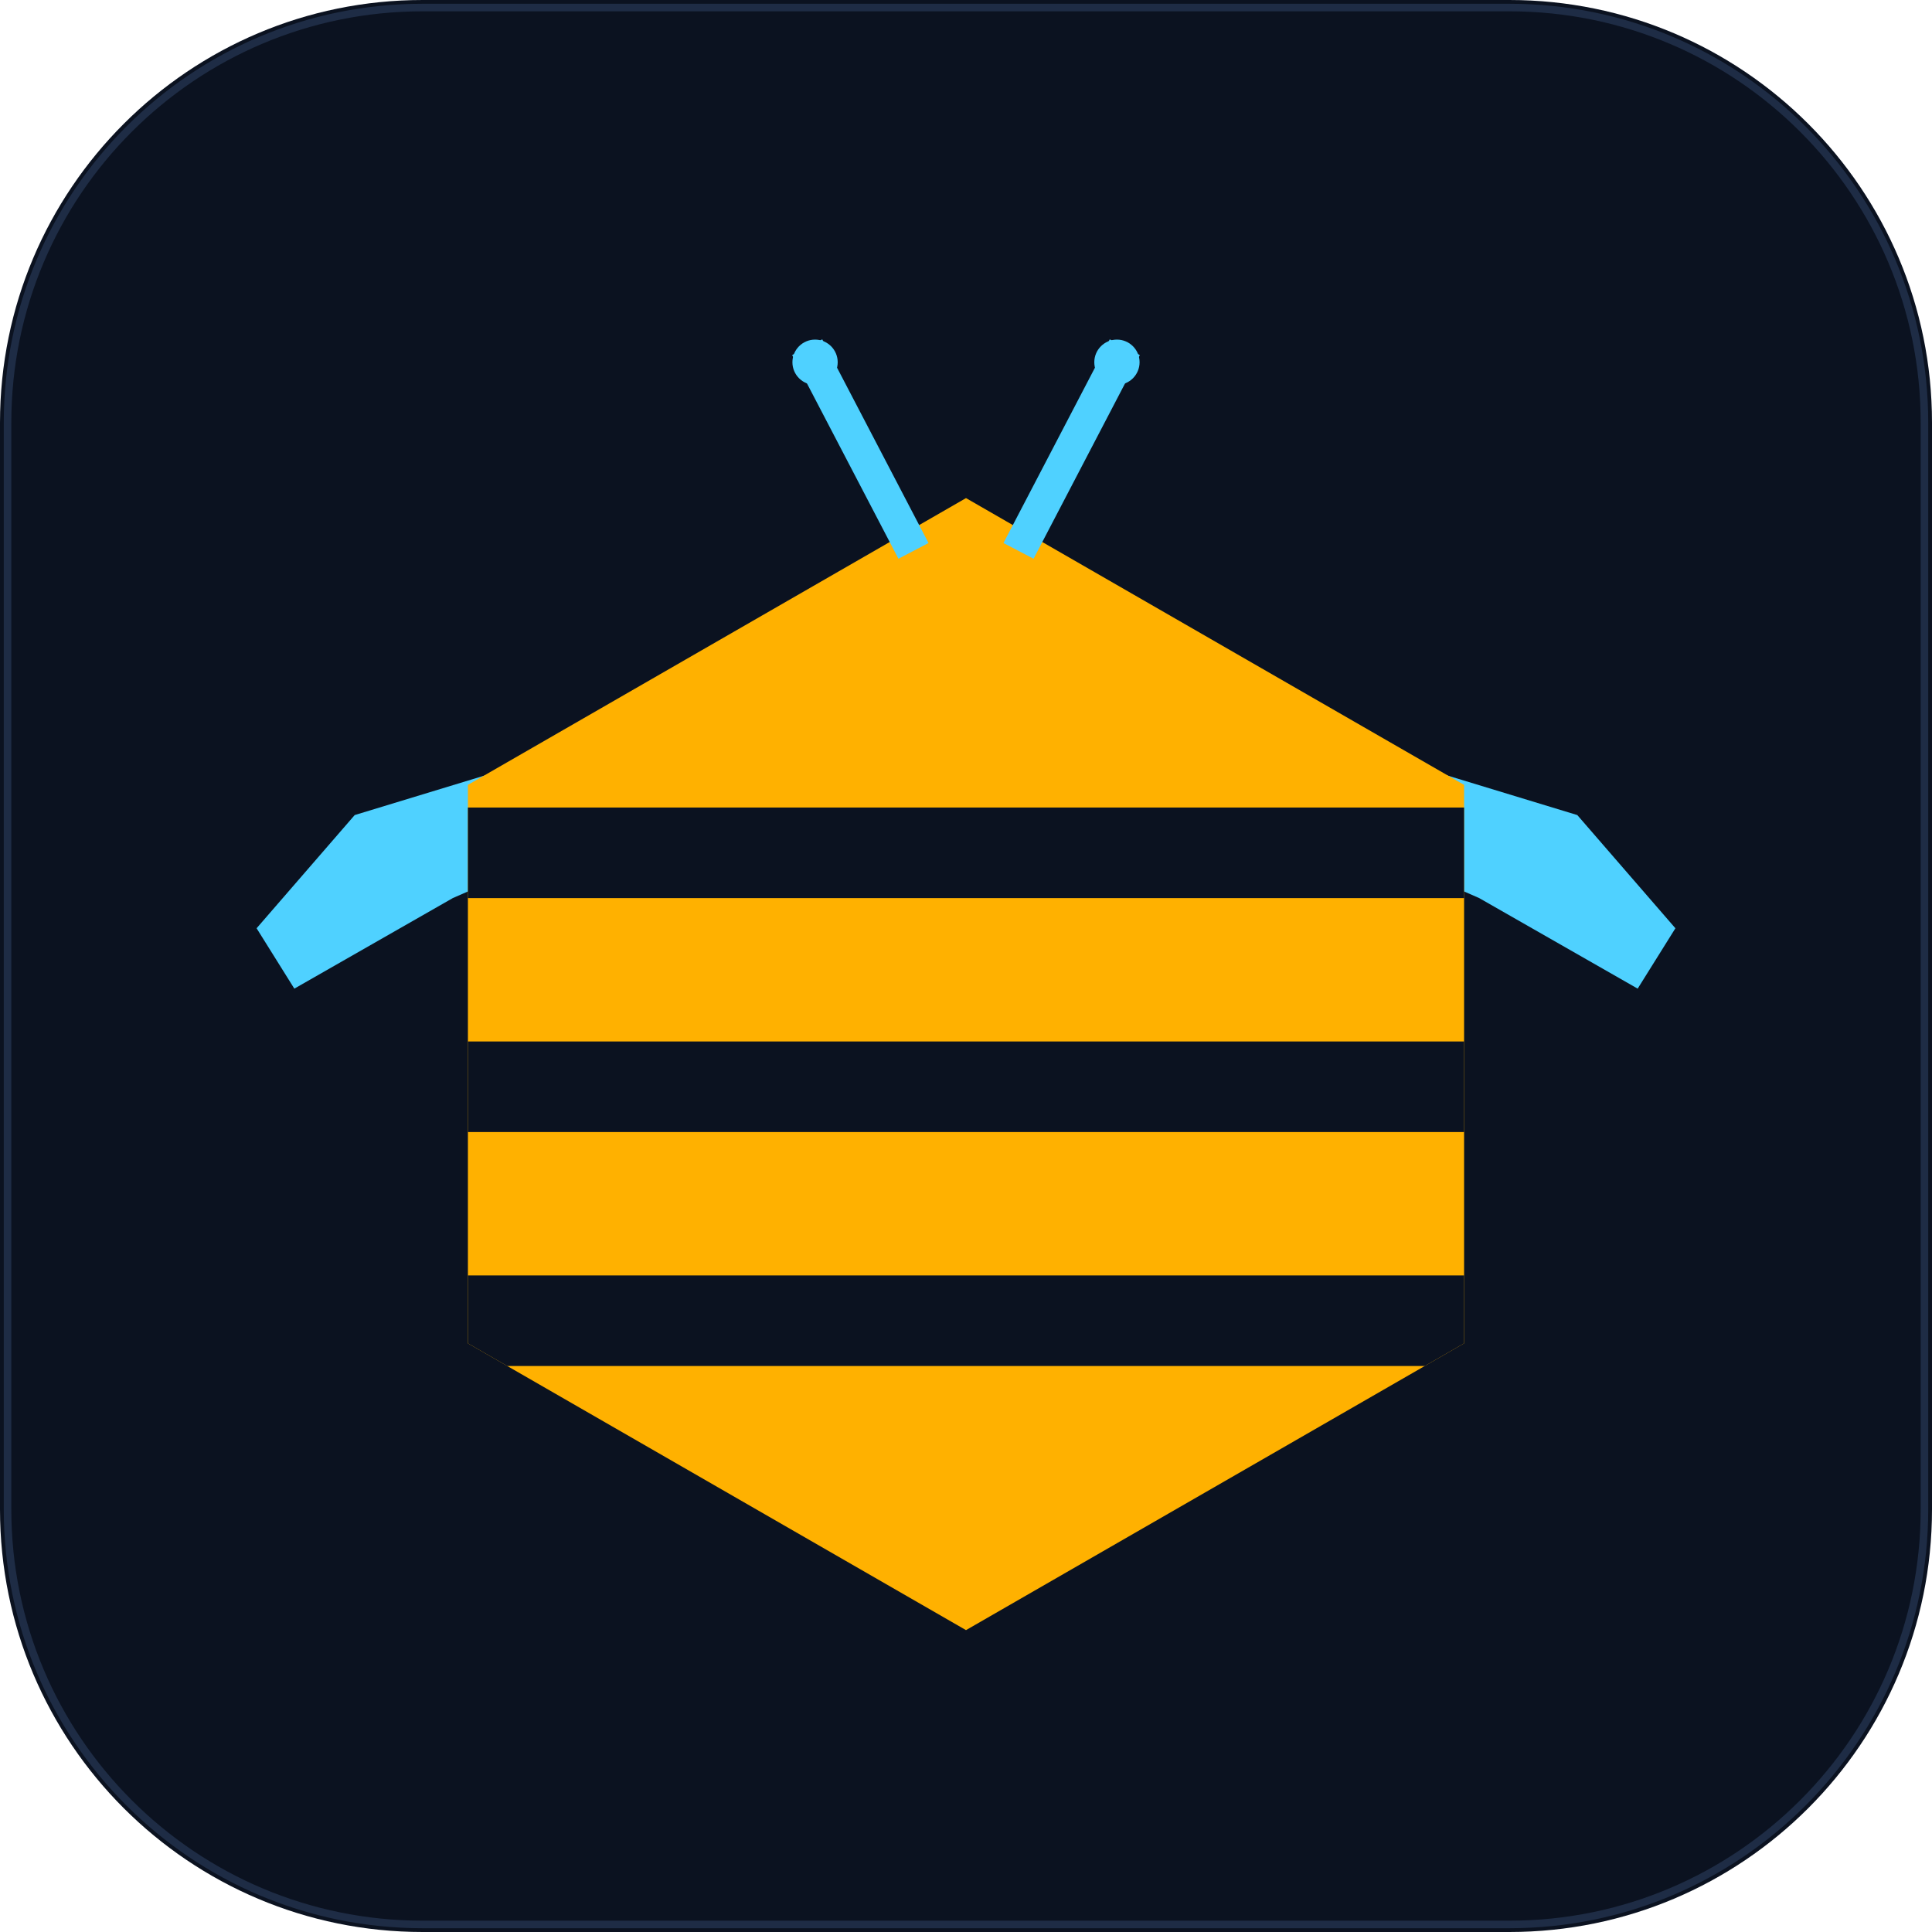
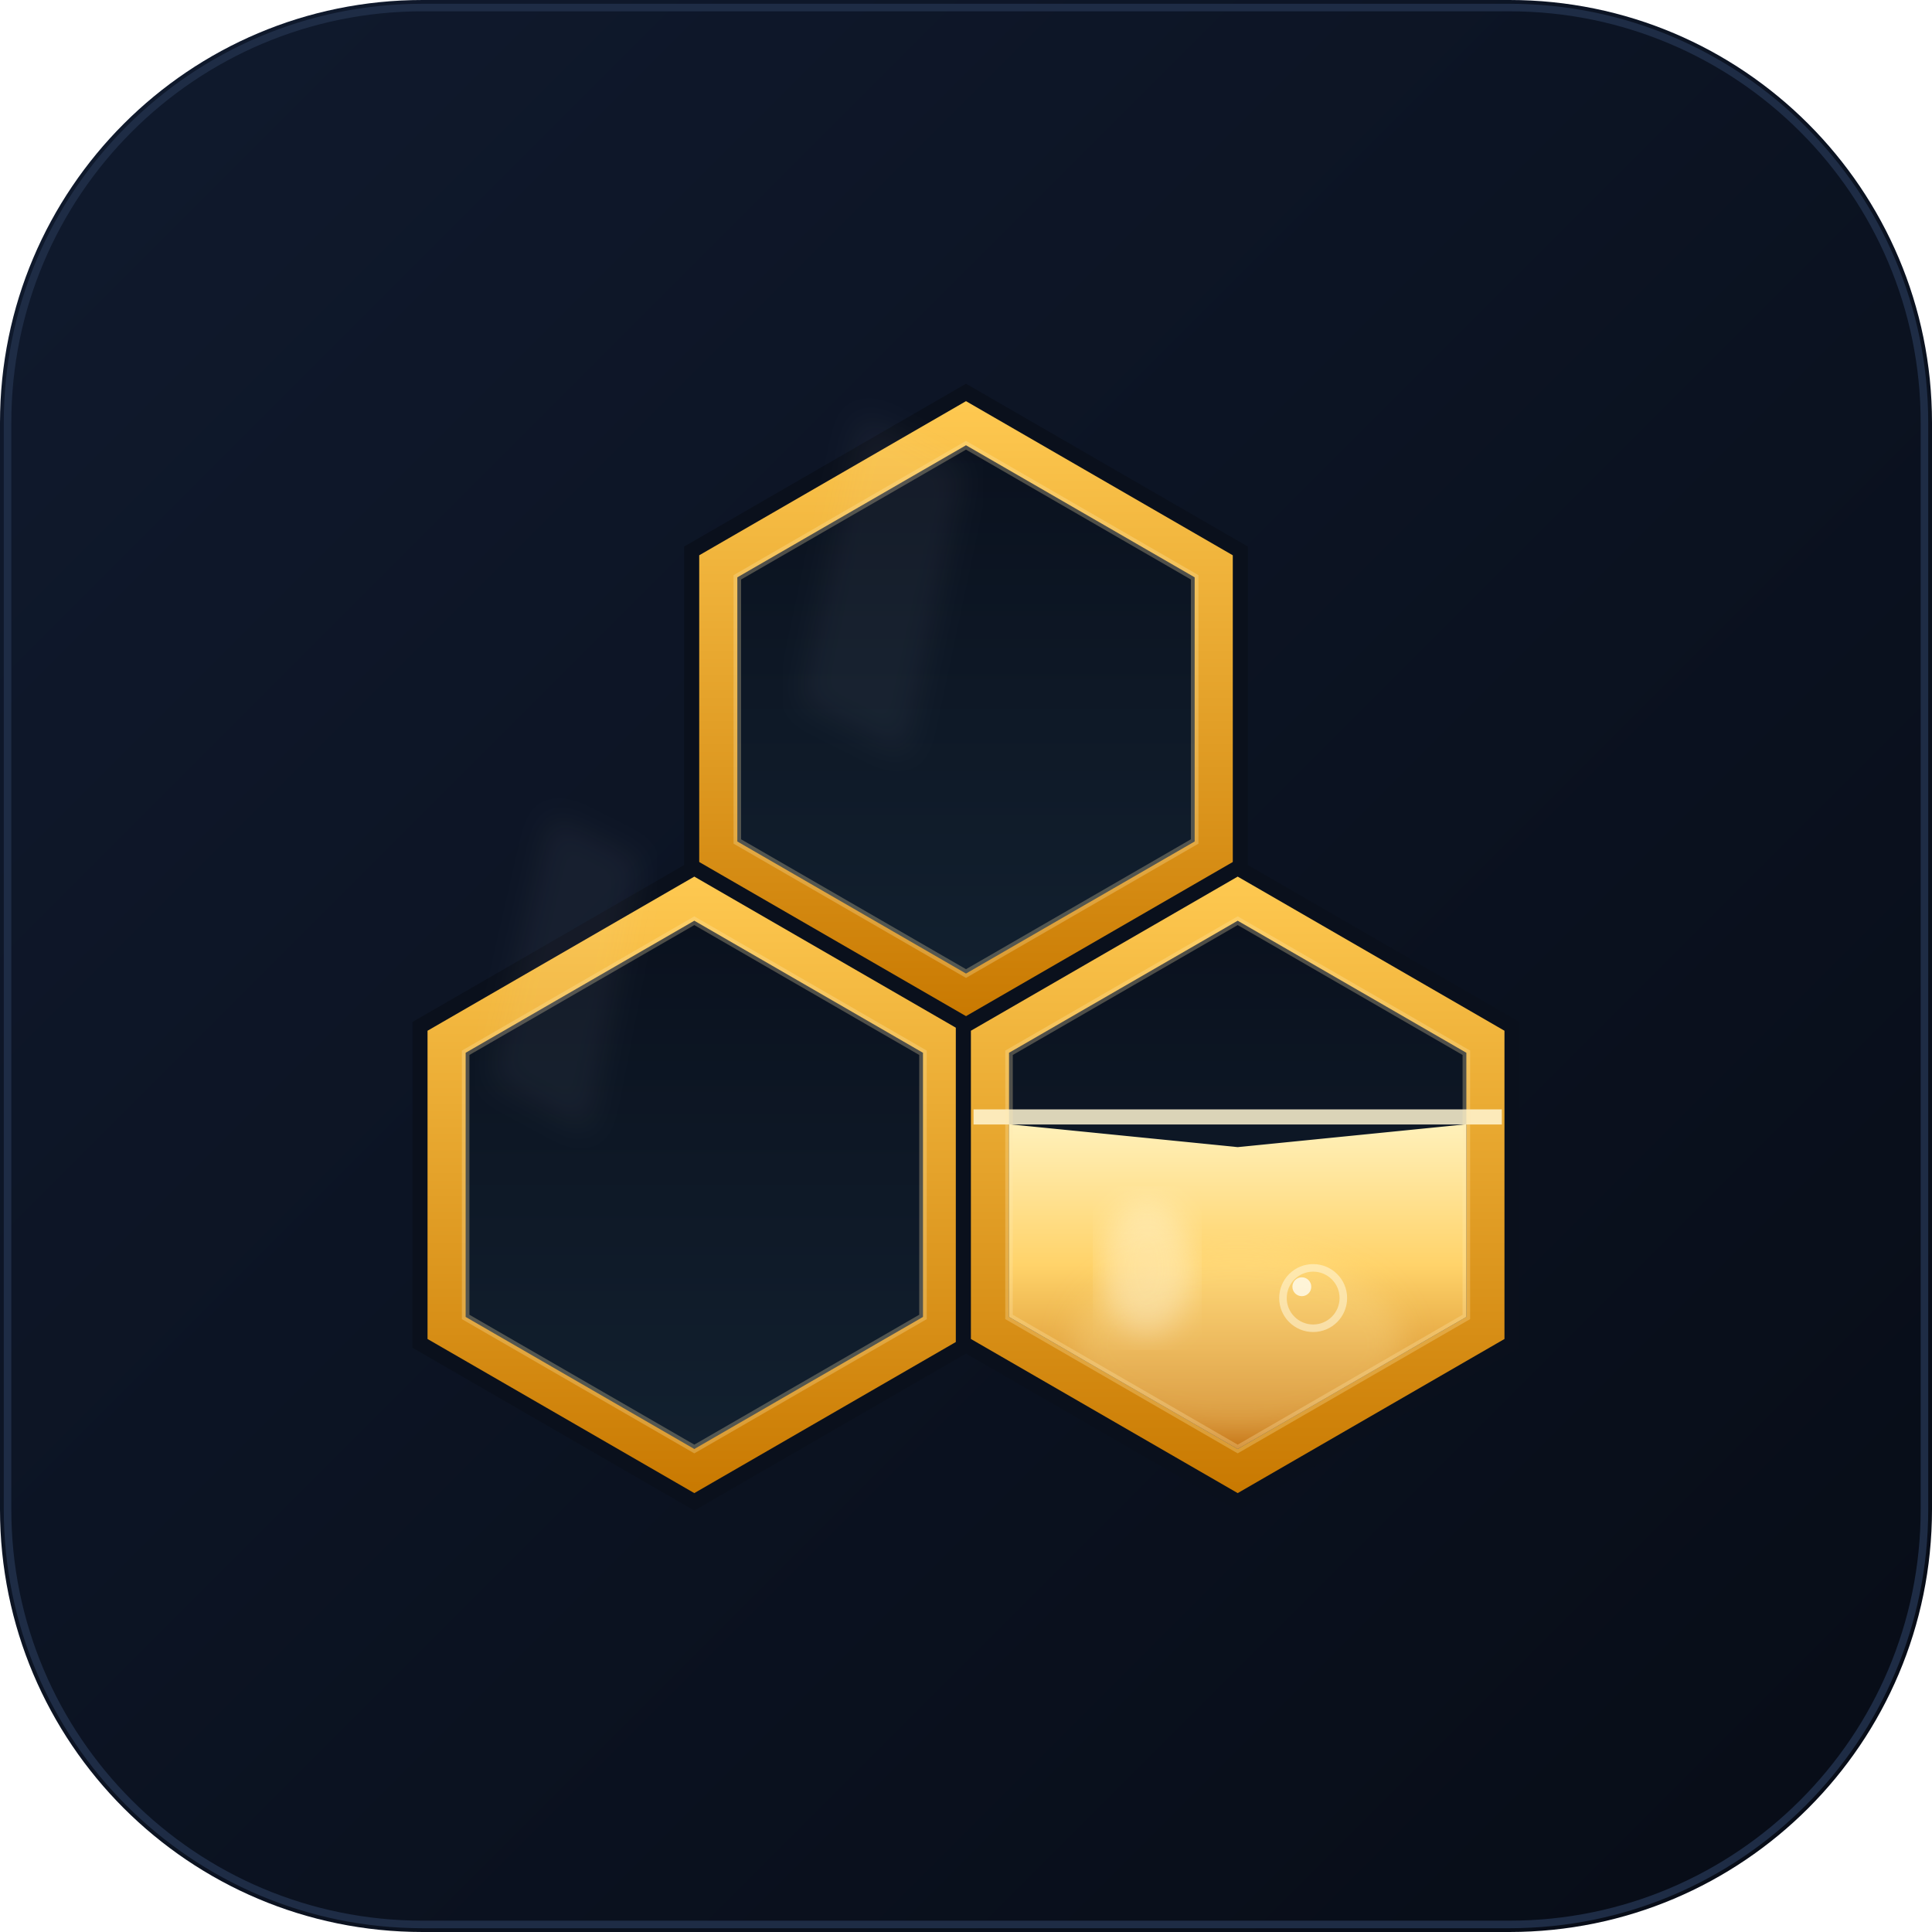
<svg xmlns="http://www.w3.org/2000/svg" viewBox="0 0 512 512" width="512" height="512">
  <defs>
-     <clipPath id="body-d">
-       <polygon points="256,132 388,208 388,356 256,432 124,356 124,208" />
+     <linearGradient id="bg" x1="0" y1="0" x2="1" y2="1">
+       <stop offset="0" stop-color="#101A2E" />
+       <stop offset="1" stop-color="#070C16" />
+     </linearGradient>
+     <linearGradient id="wall" x1="0" y1="0" x2="0" y2="1">
+       <stop offset="0" stop-color="#FFCA52" />
+       <stop offset="1" stop-color="#C87800" />
+     </linearGradient>
+     <linearGradient id="air" x1="0" y1="0" x2="0" y2="1">
+       <stop offset="0" stop-color="#0A111E" />
+       <stop offset="1" stop-color="#12202F" />
+     </linearGradient>
+     <linearGradient id="honey" x1="0" y1="0" x2="0" y2="1">
+       <stop offset="0" stop-color="#FFF2BE" />
+       <stop offset="0.4" stop-color="#FFD36A" />
+       <stop offset="1" stop-color="#B85E00" />
+     </linearGradient>
+     <clipPath id="honey-cell">
+       <polygon points="328.0,244.0 388.6,279.0 388.6,349.0 328.0,384.0 267.4,349.0 267.4,279.0" />
    </clipPath>
+     <filter id="blur">
+       <feGaussianBlur stdDeviation="4" />
+     </filter>
+     <filter id="blur2">
+       <feGaussianBlur stdDeviation="1" />
+     </filter>
  </defs>
-   <rect width="512" height="512" rx="112" fill="#0B1220" />
+   <rect width="512" height="512" rx="112" fill="url(#bg)" />
  <rect x="2" y="2" width="508" height="508" rx="110" fill="none" stroke="#1E2C45" stroke-width="2" />
-   <polygon points="152,224 120,238 78,262 68,246 94,216 140,202" fill="#4FD1FF" />
-   <polygon points="360,224 392,238 434,262 444,246 418,216 372,202" fill="#4FD1FF" />
-   <g clip-path="url(#body-d)">
-     <polygon points="256,132 388,208 388,356 256,432 124,356 124,208" fill="#FFB100" />
-     <rect x="0" y="214" width="512" height="24" fill="#0B1220" />
-     <rect x="0" y="276" width="512" height="24" fill="#0B1220" />
-     <rect x="0" y="338" width="512" height="24" fill="#0B1220" />
+   <g>
+     <polygon points="256.0,104.0 328.7,146.0 328.7,230.0 256.0,272.0 183.3,230.0 183.3,146.0" fill="url(#wall)" stroke="#0A101C" stroke-width="4" />
+     <polygon points="184.0,230.0 256.7,272.0 256.7,356.0 184.0,398.0 111.3,356.0 111.3,272.0" fill="url(#wall)" stroke="#0A101C" stroke-width="4" />
+     <polygon points="328.0,230.0 400.7,272.0 400.7,356.0 328.0,398.0 255.3,356.0 255.3,272.0" fill="url(#wall)" stroke="#0A101C" stroke-width="4" />
  </g>
-   <line x1="240" y1="142" x2="216" y2="96" stroke="#4FD1FF" stroke-width="9" stroke-linecap="square" />
-   <circle cx="216" cy="96" r="6" fill="#4FD1FF" />
-   <line x1="272" y1="142" x2="296" y2="96" stroke="#4FD1FF" stroke-width="9" stroke-linecap="square" />
-   <circle cx="296" cy="96" r="6" fill="#4FD1FF" />
+   <polygon points="256.0,118.0 316.6,153.0 316.6,223.0 256.0,258.0 195.4,223.0 195.4,153.0" fill="url(#air)" />
+   <polygon points="184.0,244.0 244.6,279.0 244.6,349.0 184.0,384.0 123.4,349.0 123.4,279.0" fill="url(#air)" />
+   <polygon points="328.0,244.0 388.6,279.0 388.6,349.0 328.0,384.0 267.4,349.0 267.4,279.0" fill="url(#air)" />
+   <g clip-path="url(#honey-cell)">
+     <polygon points="248.0,296.0 328.0,304.0 408.0,296.0 408.0,394.0 328.0,394.0 248.0,394.0" fill="url(#honey)" />
+     <ellipse cx="328" cy="356" rx="44" ry="24" fill="#FFE7A0" opacity="0.28" filter="url(#blur)" />
+   </g>
+   <line x1="258" y1="296" x2="398" y2="296" stroke="#FFF6D2" stroke-width="4" opacity="0.85" />
+   <ellipse cx="304" cy="336" rx="12" ry="18" fill="#FFFDF0" opacity="0.35" filter="url(#blur)" />
+   <circle cx="348" cy="344" r="8" fill="none" stroke="#FFF8DC" stroke-width="2" opacity="0.55" />
+   <circle cx="345" cy="341" r="2.5" fill="#FFFDF0" opacity="0.8" />
+   <g fill="none" stroke="#FFE9B0" stroke-width="2" opacity="0.28">
+     <polygon points="256.0,118.0 316.6,153.0 316.6,223.0 256.0,258.0 195.4,223.0 195.4,153.0" />
+     <polygon points="184.0,244.0 244.6,279.0 244.6,349.0 184.0,384.0 123.4,349.0 123.4,279.0" />
+     <polygon points="328.0,244.0 388.6,279.0 388.6,349.0 328.0,384.0 267.4,349.0 267.4,279.0" />
+   </g>
+   <g fill="#EAF2FF" opacity="0.05">
+     <polygon points="228.0,110.0 256.0,124.0 240.0,200.0 212.0,186.0" filter="url(#blur)" />
+     <polygon points="146.0,216.0 170.0,228.0 156.0,300.0 130.0,286.0" filter="url(#blur)" />
+   </g>
</svg>
